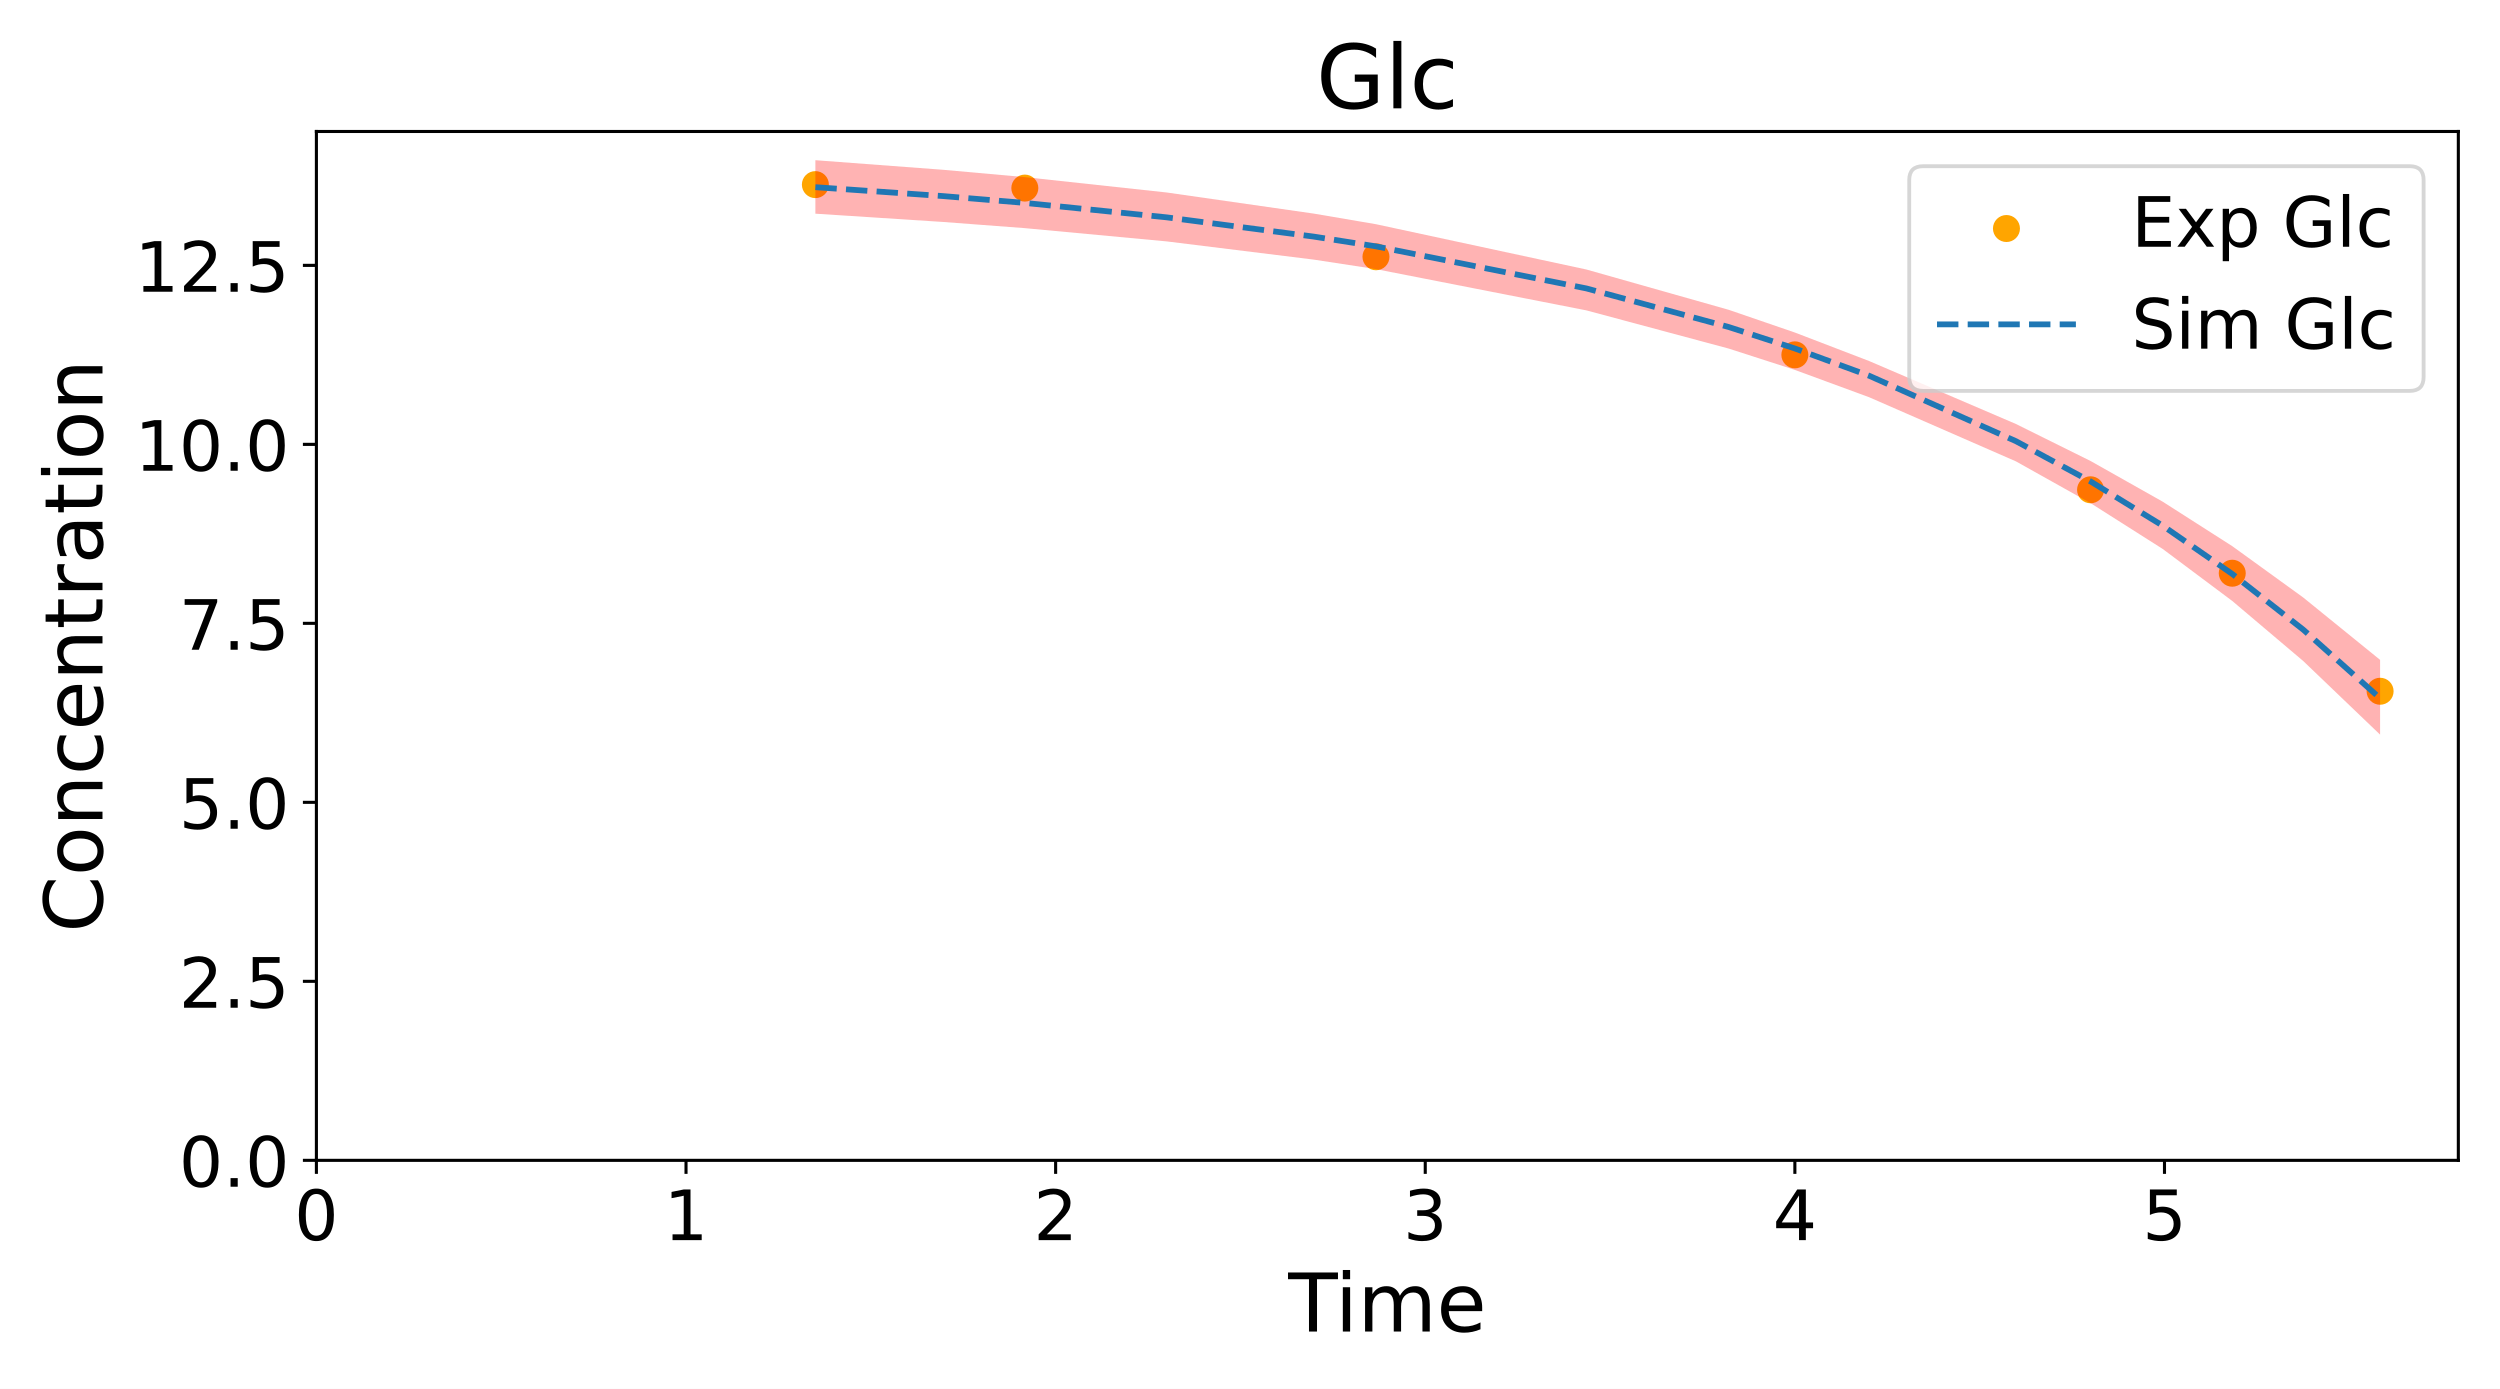
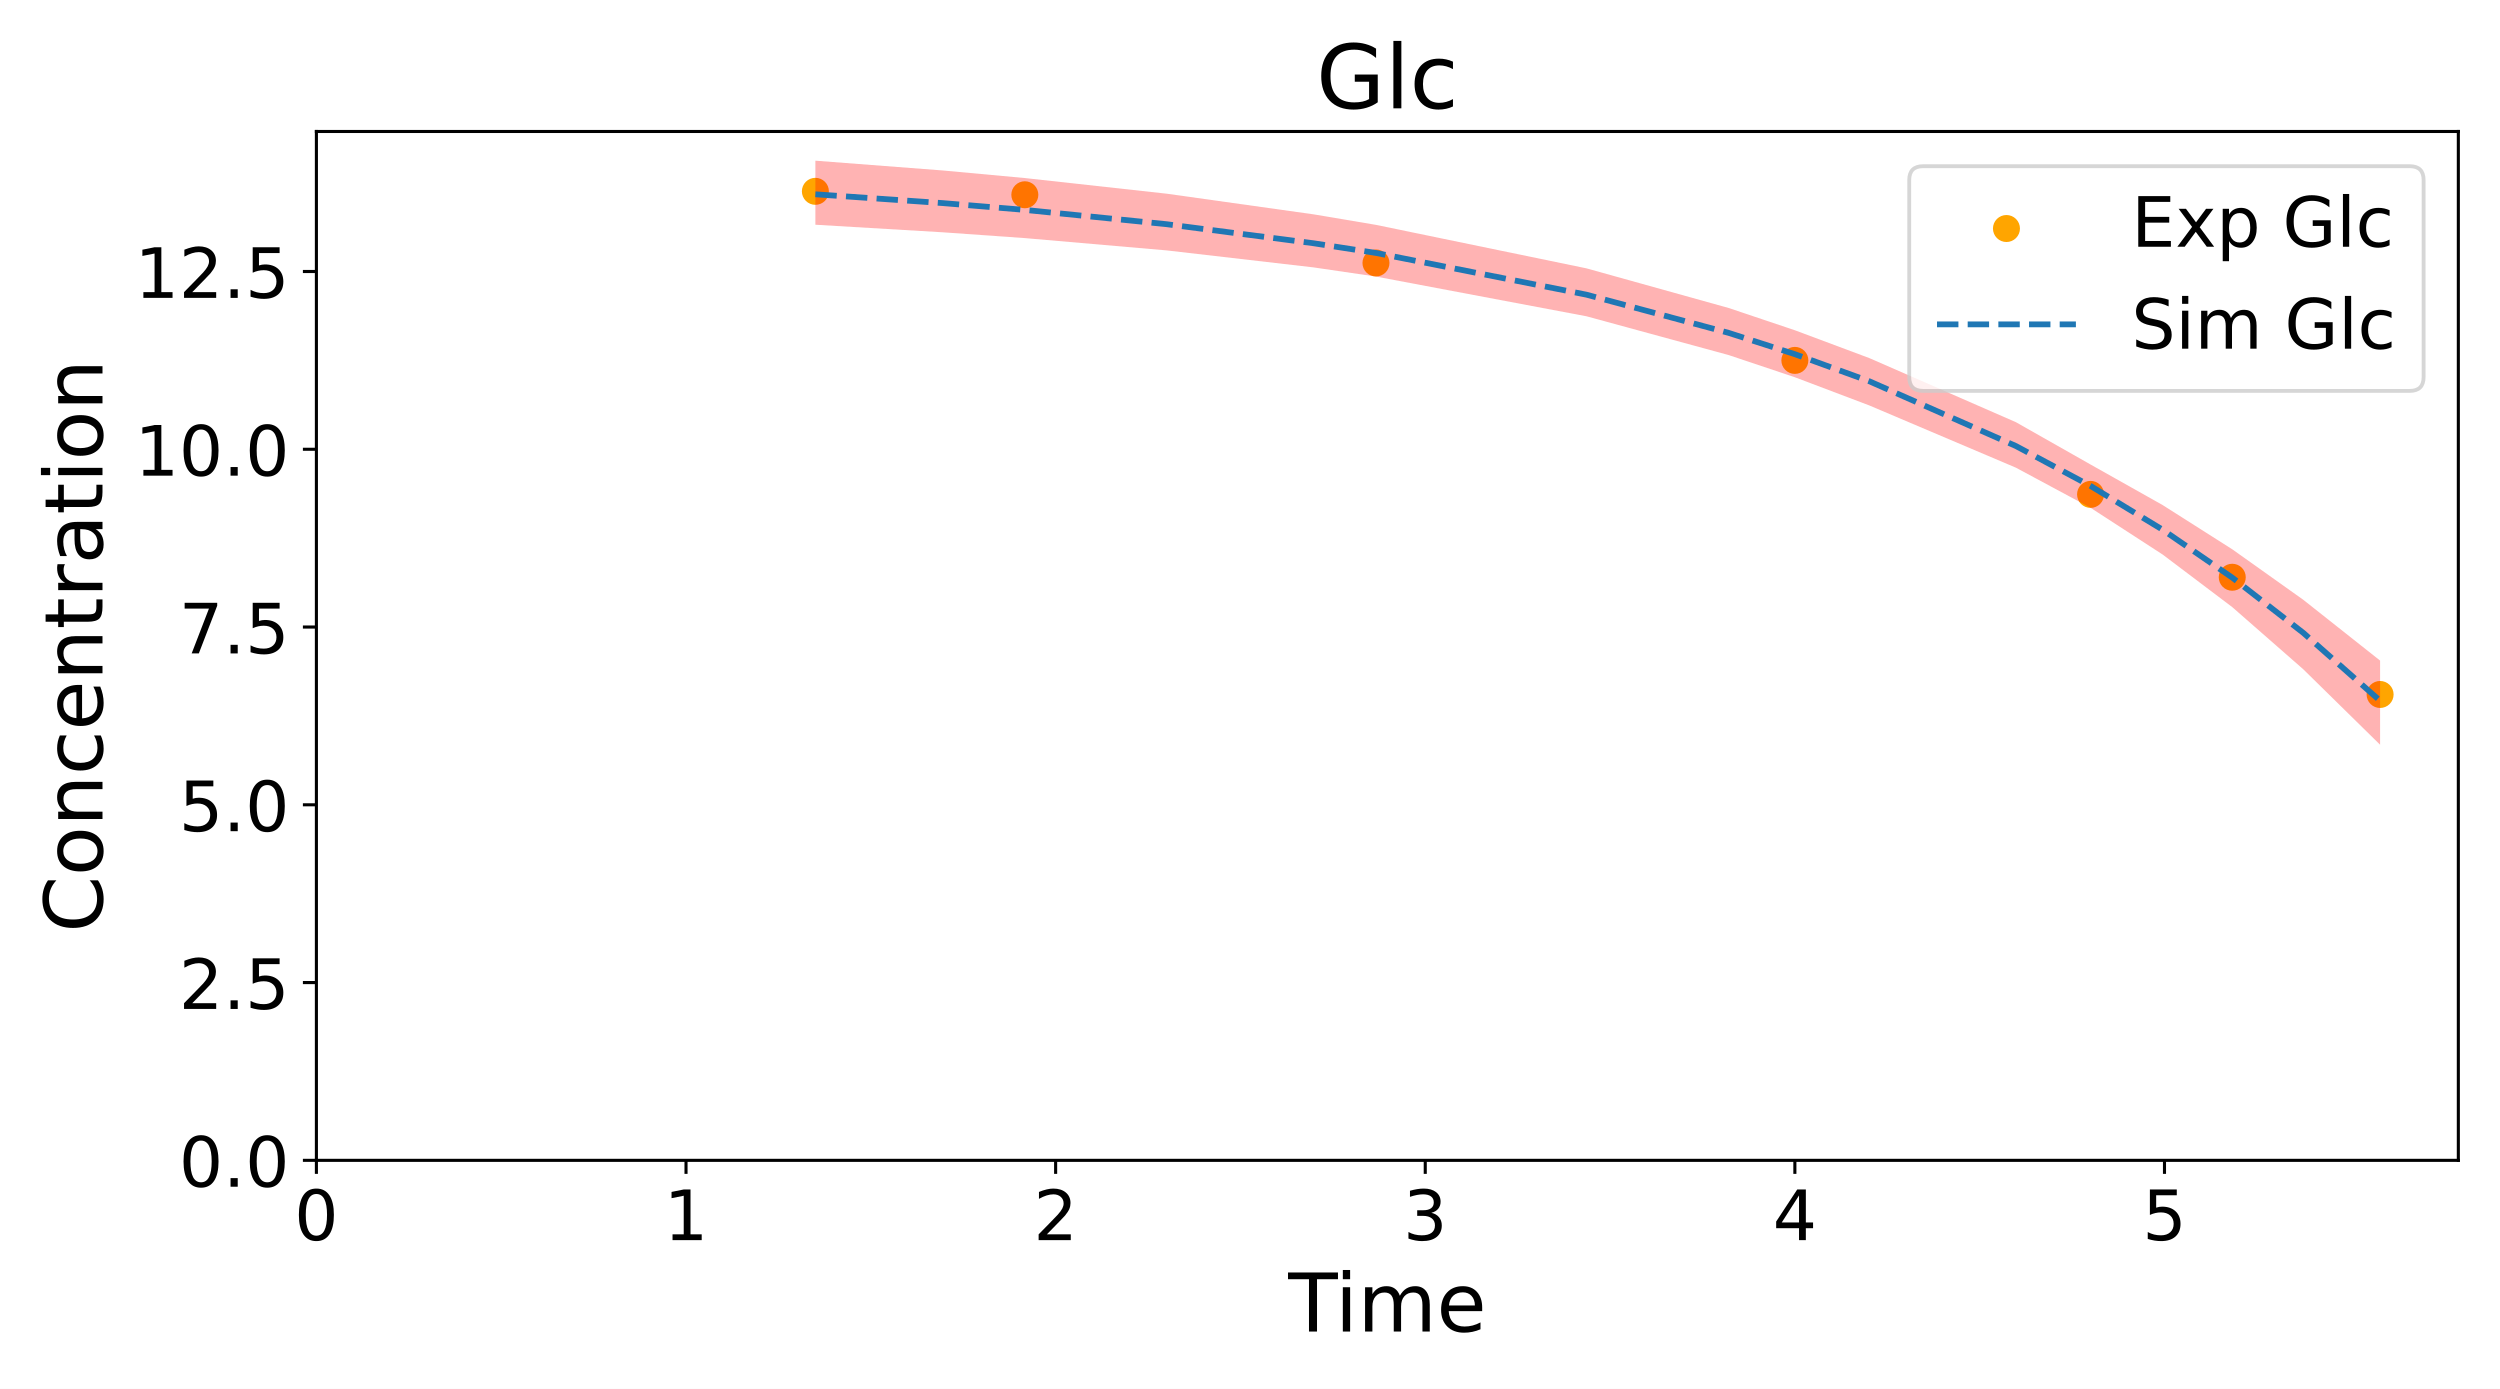
<svg xmlns="http://www.w3.org/2000/svg" xmlns:xlink="http://www.w3.org/1999/xlink" width="648pt" height="360pt" viewBox="0 0 648 360" version="1.1">
  <defs>
    <style type="text/css">*{stroke-linejoin: round; stroke-linecap: butt}</style>
  </defs>
  <g id="figure_1">
    <g id="patch_1">
      <path d="M 0 360  L 648 360  L 648 0  L 0 0  z " style="fill: #ffffff" />
    </g>
    <g id="axes_1">
      <g id="patch_2">
        <path d="M 82.01 300.76  L 637.2 300.76  L 637.2 34.08  L 82.01 34.08  z " style="fill: #ffffff" />
      </g>
      <g id="PathCollection_1">
        <defs>
-           <path id="m56cf43b2b6" d="M 0 3  C 0.796 3 1.559 2.684 2.121 2.121  C 2.684 1.559 3 0.796 3 0  C 3 -0.796 2.684 -1.559 2.121 -2.121  C 1.559 -2.684 0.796 -3 0 -3  C -0.796 -3 -1.559 -2.684 -2.121 -2.121  C -2.684 -1.559 -3 -0.796 -3 0  C -3 0.796 -2.684 1.559 -2.121 2.121  C -1.559 2.684 -0.796 3 0 3  z " style="stroke: #ffa500" />
+           <path id="m9bbfdb9eda" d="M 0 3  C 0.796 3 1.559 2.684 2.121 2.121  C 2.684 1.559 3 0.796 3 0  C 3 -0.796 2.684 -1.559 2.121 -2.121  C 1.559 -2.684 0.796 -3 0 -3  C -0.796 -3 -1.559 -2.684 -2.121 -2.121  C -2.684 -1.559 -3 -0.796 -3 0  C -3 0.796 -2.684 1.559 -2.121 2.121  C -1.559 2.684 -0.796 3 0 3  z " style="stroke: #ffa500" />
        </defs>
-         <g clip-path="url(#pdf0479b6c5)">
-           <use xlink:href="#m56cf43b2b6" x="211.347" y="47.854" style="fill: #ffa500; stroke: #ffa500" />
-           <use xlink:href="#m56cf43b2b6" x="265.636" y="48.754" style="fill: #ffa500; stroke: #ffa500" />
-           <use xlink:href="#m56cf43b2b6" x="356.651" y="66.554" style="fill: #ffa500; stroke: #ffa500" />
-           <use xlink:href="#m56cf43b2b6" x="465.23" y="91.98" style="fill: #ffa500; stroke: #ffa500" />
-           <use xlink:href="#m56cf43b2b6" x="541.874" y="126.951" style="fill: #ffa500; stroke: #ffa500" />
-           <use xlink:href="#m56cf43b2b6" x="578.599" y="148.579" style="fill: #ffa500; stroke: #ffa500" />
-           <use xlink:href="#m56cf43b2b6" x="616.921" y="179.172" style="fill: #ffa500; stroke: #ffa500" />
+         <g clip-path="url(#p832eec6de0)">
+           <use xlink:href="#m9bbfdb9eda" x="211.347" y="49.591" style="fill: #ffa500; stroke: #ffa500" />
+           <use xlink:href="#m9bbfdb9eda" x="265.636" y="50.485" style="fill: #ffa500; stroke: #ffa500" />
+           <use xlink:href="#m9bbfdb9eda" x="356.651" y="68.163" style="fill: #ffa500; stroke: #ffa500" />
+           <use xlink:href="#m9bbfdb9eda" x="465.23" y="93.414" style="fill: #ffa500; stroke: #ffa500" />
+           <use xlink:href="#m9bbfdb9eda" x="541.874" y="128.145" style="fill: #ffa500; stroke: #ffa500" />
+           <use xlink:href="#m9bbfdb9eda" x="578.599" y="149.624" style="fill: #ffa500; stroke: #ffa500" />
+           <use xlink:href="#m9bbfdb9eda" x="616.921" y="180.007" style="fill: #ffa500; stroke: #ffa500" />
        </g>
      </g>
      <g id="PolyCollection_1">
        <defs>
-           <path id="m7acf15a525" d="M 211.347 -318.475  L 211.347 -304.611  L 244.373 -302.473  L 265.636 -300.865  L 302.388 -297.43  L 340.524 -292.707  L 356.651 -290.242  L 411.207 -279.547  L 448.092 -269.646  L 465.23 -264.117  L 484.497 -257.031  L 522.527 -240.414  L 541.874 -229.586  L 560.556 -217.721  L 578.599 -204.232  L 596.989 -188.67  L 616.921 -169.577  L 616.921 -188.96  L 616.921 -188.96  L 596.989 -205.133  L 578.599 -218.439  L 560.556 -229.973  L 541.874 -240.512  L 522.527 -250.103  L 484.497 -266.414  L 465.23 -273.809  L 448.092 -279.694  L 411.207 -290.141  L 356.651 -301.886  L 340.524 -304.637  L 302.388 -310.109  L 265.636 -314.091  L 244.373 -315.998  L 211.347 -318.475  z " />
+           <path id="mc76ab626a2" d="M 211.347 -318.35  L 211.347 -301.75  L 244.373 -299.788  L 265.636 -298.284  L 302.388 -295.097  L 340.524 -290.683  L 356.651 -288.314  L 411.207 -278.021  L 448.092 -267.96  L 465.23 -262.216  L 484.497 -254.922  L 522.527 -238.775  L 541.874 -228.38  L 560.556 -216.264  L 578.599 -202.637  L 596.989 -186.543  L 616.921 -166.96  L 616.921 -188.775  L 616.921 -188.775  L 596.989 -204.55  L 578.599 -217.624  L 560.556 -229.086  L 541.874 -239.597  L 522.527 -250.569  L 484.497 -267.196  L 465.23 -274.398  L 448.092 -280.161  L 411.207 -290.445  L 356.651 -301.714  L 340.524 -304.435  L 302.388 -309.797  L 265.636 -313.85  L 244.373 -315.814  L 211.347 -318.35  z " />
        </defs>
-         <g clip-path="url(#pdf0479b6c5)">
-           <use xlink:href="#m7acf15a525" x="0" y="360" style="fill: #ff0000; fill-opacity: 0.3" />
+         <g clip-path="url(#p832eec6de0)">
+           <use xlink:href="#mc76ab626a2" x="0" y="360" style="fill: #ff0000; fill-opacity: 0.3" />
        </g>
      </g>
      <g id="matplotlib.axis_1">
        <g id="xtick_1">
          <g id="line2d_1">
            <defs>
-               <path id="mb50e8ce2f9" d="M 0 0  L 0 3.5  " style="stroke: #000000; stroke-width: 0.8" />
-             </defs>
-             <g>
-               <use xlink:href="#mb50e8ce2f9" x="82.01" y="300.76" style="stroke: #000000; stroke-width: 0.8" />
+               <path id="mc27d886364" d="M 0 0  L 0 3.5  " style="stroke: #000000; stroke-width: 0.8" />
+             </defs>
+             <g>
+               <use xlink:href="#mc27d886364" x="82.01" y="300.76" style="stroke: #000000; stroke-width: 0.8" />
            </g>
          </g>
          <g id="text_1">
            <g transform="translate(76.28375 321.4372)scale(0.18 -0.18)">
              <defs>
                <path id="DejaVuSans-30" d="M 2034 4250  Q 1547 4250 1301 3770  Q 1056 3291 1056 2328  Q 1056 1369 1301 889  Q 1547 409 2034 409  Q 2525 409 2770 889  Q 3016 1369 3016 2328  Q 3016 3291 2770 3770  Q 2525 4250 2034 4250  z M 2034 4750  Q 2819 4750 3233 4129  Q 3647 3509 3647 2328  Q 3647 1150 3233 529  Q 2819 -91 2034 -91  Q 1250 -91 836 529  Q 422 1150 422 2328  Q 422 3509 836 4129  Q 1250 4750 2034 4750  z " transform="scale(0.015625)" />
              </defs>
              <use xlink:href="#DejaVuSans-30" />
            </g>
          </g>
        </g>
        <g id="xtick_2">
          <g id="line2d_2">
            <g>
-               <use xlink:href="#mb50e8ce2f9" x="177.815" y="300.76" style="stroke: #000000; stroke-width: 0.8" />
+               <use xlink:href="#mc27d886364" x="177.815" y="300.76" style="stroke: #000000; stroke-width: 0.8" />
            </g>
          </g>
          <g id="text_2">
            <g transform="translate(172.0888 321.4372)scale(0.18 -0.18)">
              <defs>
                <path id="DejaVuSans-31" d="M 794 531  L 1825 531  L 1825 4091  L 703 3866  L 703 4441  L 1819 4666  L 2450 4666  L 2450 531  L 3481 531  L 3481 0  L 794 0  L 794 531  z " transform="scale(0.015625)" />
              </defs>
              <use xlink:href="#DejaVuSans-31" />
            </g>
          </g>
        </g>
        <g id="xtick_3">
          <g id="line2d_3">
            <g>
-               <use xlink:href="#mb50e8ce2f9" x="273.62" y="300.76" style="stroke: #000000; stroke-width: 0.8" />
+               <use xlink:href="#mc27d886364" x="273.62" y="300.76" style="stroke: #000000; stroke-width: 0.8" />
            </g>
          </g>
          <g id="text_3">
            <g transform="translate(267.8938 321.4372)scale(0.18 -0.18)">
              <defs>
                <path id="DejaVuSans-32" d="M 1228 531  L 3431 531  L 3431 0  L 469 0  L 469 531  Q 828 903 1448 1529  Q 2069 2156 2228 2338  Q 2531 2678 2651 2914  Q 2772 3150 2772 3378  Q 2772 3750 2511 3984  Q 2250 4219 1831 4219  Q 1534 4219 1204 4116  Q 875 4013 500 3803  L 500 4441  Q 881 4594 1212 4672  Q 1544 4750 1819 4750  Q 2544 4750 2975 4387  Q 3406 4025 3406 3419  Q 3406 3131 3298 2873  Q 3191 2616 2906 2266  Q 2828 2175 2409 1742  Q 1991 1309 1228 531  z " transform="scale(0.015625)" />
              </defs>
              <use xlink:href="#DejaVuSans-32" />
            </g>
          </g>
        </g>
        <g id="xtick_4">
          <g id="line2d_4">
            <g>
-               <use xlink:href="#mb50e8ce2f9" x="369.425" y="300.76" style="stroke: #000000; stroke-width: 0.8" />
+               <use xlink:href="#mc27d886364" x="369.425" y="300.76" style="stroke: #000000; stroke-width: 0.8" />
            </g>
          </g>
          <g id="text_4">
            <g transform="translate(363.6988 321.4372)scale(0.18 -0.18)">
              <defs>
                <path id="DejaVuSans-33" d="M 2597 2516  Q 3050 2419 3304 2112  Q 3559 1806 3559 1356  Q 3559 666 3084 287  Q 2609 -91 1734 -91  Q 1441 -91 1130 -33  Q 819 25 488 141  L 488 750  Q 750 597 1062 519  Q 1375 441 1716 441  Q 2309 441 2620 675  Q 2931 909 2931 1356  Q 2931 1769 2642 2001  Q 2353 2234 1838 2234  L 1294 2234  L 1294 2753  L 1863 2753  Q 2328 2753 2575 2939  Q 2822 3125 2822 3475  Q 2822 3834 2567 4026  Q 2313 4219 1838 4219  Q 1578 4219 1281 4162  Q 984 4106 628 3988  L 628 4550  Q 988 4650 1302 4700  Q 1616 4750 1894 4750  Q 2613 4750 3031 4423  Q 3450 4097 3450 3541  Q 3450 3153 3228 2886  Q 3006 2619 2597 2516  z " transform="scale(0.015625)" />
              </defs>
              <use xlink:href="#DejaVuSans-33" />
            </g>
          </g>
        </g>
        <g id="xtick_5">
          <g id="line2d_5">
            <g>
-               <use xlink:href="#mb50e8ce2f9" x="465.23" y="300.76" style="stroke: #000000; stroke-width: 0.8" />
+               <use xlink:href="#mc27d886364" x="465.23" y="300.76" style="stroke: #000000; stroke-width: 0.8" />
            </g>
          </g>
          <g id="text_5">
            <g transform="translate(459.5038 321.4372)scale(0.18 -0.18)">
              <defs>
                <path id="DejaVuSans-34" d="M 2419 4116  L 825 1625  L 2419 1625  L 2419 4116  z M 2253 4666  L 3047 4666  L 3047 1625  L 3713 1625  L 3713 1100  L 3047 1100  L 3047 0  L 2419 0  L 2419 1100  L 313 1100  L 313 1709  L 2253 4666  z " transform="scale(0.015625)" />
              </defs>
              <use xlink:href="#DejaVuSans-34" />
            </g>
          </g>
        </g>
        <g id="xtick_6">
          <g id="line2d_6">
            <g>
-               <use xlink:href="#mb50e8ce2f9" x="561.035" y="300.76" style="stroke: #000000; stroke-width: 0.8" />
+               <use xlink:href="#mc27d886364" x="561.035" y="300.76" style="stroke: #000000; stroke-width: 0.8" />
            </g>
          </g>
          <g id="text_6">
            <g transform="translate(555.3088 321.4372)scale(0.18 -0.18)">
              <defs>
                <path id="DejaVuSans-35" d="M 691 4666  L 3169 4666  L 3169 4134  L 1269 4134  L 1269 2991  Q 1406 3038 1543 3061  Q 1681 3084 1819 3084  Q 2600 3084 3056 2656  Q 3513 2228 3513 1497  Q 3513 744 3044 326  Q 2575 -91 1722 -91  Q 1428 -91 1123 -41  Q 819 9 494 109  L 494 744  Q 775 591 1075 516  Q 1375 441 1709 441  Q 2250 441 2565 725  Q 2881 1009 2881 1497  Q 2881 1984 2565 2268  Q 2250 2553 1709 2553  Q 1456 2553 1204 2497  Q 953 2441 691 2322  L 691 4666  z " transform="scale(0.015625)" />
              </defs>
              <use xlink:href="#DejaVuSans-35" />
            </g>
          </g>
        </g>
        <g id="text_7">
          <g transform="translate(333.9145 345.1373)scale(0.21 -0.21)">
            <defs>
              <path id="DejaVuSans-54" d="M -19 4666  L 3928 4666  L 3928 4134  L 2272 4134  L 2272 0  L 1638 0  L 1638 4134  L -19 4134  L -19 4666  z " transform="scale(0.015625)" />
              <path id="DejaVuSans-69" d="M 603 3500  L 1178 3500  L 1178 0  L 603 0  L 603 3500  z M 603 4863  L 1178 4863  L 1178 4134  L 603 4134  L 603 4863  z " transform="scale(0.015625)" />
              <path id="DejaVuSans-6d" d="M 3328 2828  Q 3544 3216 3844 3400  Q 4144 3584 4550 3584  Q 5097 3584 5394 3201  Q 5691 2819 5691 2113  L 5691 0  L 5113 0  L 5113 2094  Q 5113 2597 4934 2840  Q 4756 3084 4391 3084  Q 3944 3084 3684 2787  Q 3425 2491 3425 1978  L 3425 0  L 2847 0  L 2847 2094  Q 2847 2600 2669 2842  Q 2491 3084 2119 3084  Q 1678 3084 1418 2786  Q 1159 2488 1159 1978  L 1159 0  L 581 0  L 581 3500  L 1159 3500  L 1159 2956  Q 1356 3278 1631 3431  Q 1906 3584 2284 3584  Q 2666 3584 2933 3390  Q 3200 3197 3328 2828  z " transform="scale(0.015625)" />
              <path id="DejaVuSans-65" d="M 3597 1894  L 3597 1613  L 953 1613  Q 991 1019 1311 708  Q 1631 397 2203 397  Q 2534 397 2845 478  Q 3156 559 3463 722  L 3463 178  Q 3153 47 2828 -22  Q 2503 -91 2169 -91  Q 1331 -91 842 396  Q 353 884 353 1716  Q 353 2575 817 3079  Q 1281 3584 2069 3584  Q 2775 3584 3186 3129  Q 3597 2675 3597 1894  z M 3022 2063  Q 3016 2534 2758 2815  Q 2500 3097 2075 3097  Q 1594 3097 1305 2825  Q 1016 2553 972 2059  L 3022 2063  z " transform="scale(0.015625)" />
            </defs>
            <use xlink:href="#DejaVuSans-54" />
            <use xlink:href="#DejaVuSans-69" x="57.959" />
            <use xlink:href="#DejaVuSans-6d" x="85.742" />
            <use xlink:href="#DejaVuSans-65" x="183.154" />
          </g>
        </g>
      </g>
      <g id="matplotlib.axis_2">
        <g id="ytick_1">
          <g id="line2d_7">
            <defs>
-               <path id="m0e1d5f65a4" d="M 0 0  L -3.5 0  " style="stroke: #000000; stroke-width: 0.8" />
-             </defs>
-             <g>
-               <use xlink:href="#m0e1d5f65a4" x="82.01" y="300.76" style="stroke: #000000; stroke-width: 0.8" />
+               <path id="m8761a6b3ad" d="M 0 0  L -3.5 0  " style="stroke: #000000; stroke-width: 0.8" />
+             </defs>
+             <g>
+               <use xlink:href="#m8761a6b3ad" x="82.01" y="300.76" style="stroke: #000000; stroke-width: 0.8" />
            </g>
          </g>
          <g id="text_8">
            <g transform="translate(46.38437 307.5986)scale(0.18 -0.18)">
              <defs>
                <path id="DejaVuSans-2e" d="M 684 794  L 1344 794  L 1344 0  L 684 0  L 684 794  z " transform="scale(0.015625)" />
              </defs>
              <use xlink:href="#DejaVuSans-30" />
              <use xlink:href="#DejaVuSans-2e" x="63.623" />
              <use xlink:href="#DejaVuSans-30" x="95.41" />
            </g>
          </g>
        </g>
        <g id="ytick_2">
          <g id="line2d_8">
            <g>
-               <use xlink:href="#m0e1d5f65a4" x="82.01" y="254.364" style="stroke: #000000; stroke-width: 0.8" />
+               <use xlink:href="#m8761a6b3ad" x="82.01" y="254.683" style="stroke: #000000; stroke-width: 0.8" />
            </g>
          </g>
          <g id="text_9">
-             <g transform="translate(46.38437 261.203)scale(0.18 -0.18)">
+             <g transform="translate(46.38437 261.5217)scale(0.18 -0.18)">
              <use xlink:href="#DejaVuSans-32" />
              <use xlink:href="#DejaVuSans-2e" x="63.623" />
              <use xlink:href="#DejaVuSans-35" x="95.41" />
            </g>
          </g>
        </g>
        <g id="ytick_3">
          <g id="line2d_9">
            <g>
-               <use xlink:href="#m0e1d5f65a4" x="82.01" y="207.969" style="stroke: #000000; stroke-width: 0.8" />
+               <use xlink:href="#m8761a6b3ad" x="82.01" y="208.606" style="stroke: #000000; stroke-width: 0.8" />
            </g>
          </g>
          <g id="text_10">
-             <g transform="translate(46.38437 214.8074)scale(0.18 -0.18)">
+             <g transform="translate(46.38437 215.4447)scale(0.18 -0.18)">
              <use xlink:href="#DejaVuSans-35" />
              <use xlink:href="#DejaVuSans-2e" x="63.623" />
              <use xlink:href="#DejaVuSans-30" x="95.41" />
            </g>
          </g>
        </g>
        <g id="ytick_4">
          <g id="line2d_10">
            <g>
-               <use xlink:href="#m0e1d5f65a4" x="82.01" y="161.573" style="stroke: #000000; stroke-width: 0.8" />
+               <use xlink:href="#m8761a6b3ad" x="82.01" y="162.529" style="stroke: #000000; stroke-width: 0.8" />
            </g>
          </g>
          <g id="text_11">
-             <g transform="translate(46.38437 168.4118)scale(0.18 -0.18)">
+             <g transform="translate(46.38437 169.3678)scale(0.18 -0.18)">
              <defs>
                <path id="DejaVuSans-37" d="M 525 4666  L 3525 4666  L 3525 4397  L 1831 0  L 1172 0  L 2766 4134  L 525 4134  L 525 4666  z " transform="scale(0.015625)" />
              </defs>
              <use xlink:href="#DejaVuSans-37" />
              <use xlink:href="#DejaVuSans-2e" x="63.623" />
              <use xlink:href="#DejaVuSans-35" x="95.41" />
            </g>
          </g>
        </g>
        <g id="ytick_5">
          <g id="line2d_11">
            <g>
-               <use xlink:href="#m0e1d5f65a4" x="82.01" y="115.178" style="stroke: #000000; stroke-width: 0.8" />
+               <use xlink:href="#m8761a6b3ad" x="82.01" y="116.452" style="stroke: #000000; stroke-width: 0.8" />
            </g>
          </g>
          <g id="text_12">
-             <g transform="translate(34.93187 122.0162)scale(0.18 -0.18)">
+             <g transform="translate(34.93187 123.2909)scale(0.18 -0.18)">
              <use xlink:href="#DejaVuSans-31" />
              <use xlink:href="#DejaVuSans-30" x="63.623" />
              <use xlink:href="#DejaVuSans-2e" x="127.246" />
              <use xlink:href="#DejaVuSans-30" x="159.033" />
            </g>
          </g>
        </g>
        <g id="ytick_6">
          <g id="line2d_12">
            <g>
-               <use xlink:href="#m0e1d5f65a4" x="82.01" y="68.782" style="stroke: #000000; stroke-width: 0.8" />
+               <use xlink:href="#m8761a6b3ad" x="82.01" y="70.375" style="stroke: #000000; stroke-width: 0.8" />
            </g>
          </g>
          <g id="text_13">
-             <g transform="translate(34.93187 75.62055)scale(0.18 -0.18)">
+             <g transform="translate(34.93187 77.21395)scale(0.18 -0.18)">
              <use xlink:href="#DejaVuSans-31" />
              <use xlink:href="#DejaVuSans-32" x="63.623" />
              <use xlink:href="#DejaVuSans-2e" x="127.246" />
              <use xlink:href="#DejaVuSans-35" x="159.033" />
            </g>
          </g>
        </g>
        <g id="text_14">
          <g transform="translate(26.56453 241.6993)rotate(-90)scale(0.21 -0.21)">
            <defs>
              <path id="DejaVuSans-43" d="M 4122 4306  L 4122 3641  Q 3803 3938 3442 4084  Q 3081 4231 2675 4231  Q 1875 4231 1450 3742  Q 1025 3253 1025 2328  Q 1025 1406 1450 917  Q 1875 428 2675 428  Q 3081 428 3442 575  Q 3803 722 4122 1019  L 4122 359  Q 3791 134 3420 21  Q 3050 -91 2638 -91  Q 1578 -91 968 557  Q 359 1206 359 2328  Q 359 3453 968 4101  Q 1578 4750 2638 4750  Q 3056 4750 3426 4639  Q 3797 4528 4122 4306  z " transform="scale(0.015625)" />
              <path id="DejaVuSans-6f" d="M 1959 3097  Q 1497 3097 1228 2736  Q 959 2375 959 1747  Q 959 1119 1226 758  Q 1494 397 1959 397  Q 2419 397 2687 759  Q 2956 1122 2956 1747  Q 2956 2369 2687 2733  Q 2419 3097 1959 3097  z M 1959 3584  Q 2709 3584 3137 3096  Q 3566 2609 3566 1747  Q 3566 888 3137 398  Q 2709 -91 1959 -91  Q 1206 -91 779 398  Q 353 888 353 1747  Q 353 2609 779 3096  Q 1206 3584 1959 3584  z " transform="scale(0.015625)" />
              <path id="DejaVuSans-6e" d="M 3513 2113  L 3513 0  L 2938 0  L 2938 2094  Q 2938 2591 2744 2837  Q 2550 3084 2163 3084  Q 1697 3084 1428 2787  Q 1159 2491 1159 1978  L 1159 0  L 581 0  L 581 3500  L 1159 3500  L 1159 2956  Q 1366 3272 1645 3428  Q 1925 3584 2291 3584  Q 2894 3584 3203 3211  Q 3513 2838 3513 2113  z " transform="scale(0.015625)" />
              <path id="DejaVuSans-63" d="M 3122 3366  L 3122 2828  Q 2878 2963 2633 3030  Q 2388 3097 2138 3097  Q 1578 3097 1268 2742  Q 959 2388 959 1747  Q 959 1106 1268 751  Q 1578 397 2138 397  Q 2388 397 2633 464  Q 2878 531 3122 666  L 3122 134  Q 2881 22 2623 -34  Q 2366 -91 2075 -91  Q 1284 -91 818 406  Q 353 903 353 1747  Q 353 2603 823 3093  Q 1294 3584 2113 3584  Q 2378 3584 2631 3529  Q 2884 3475 3122 3366  z " transform="scale(0.015625)" />
              <path id="DejaVuSans-74" d="M 1172 4494  L 1172 3500  L 2356 3500  L 2356 3053  L 1172 3053  L 1172 1153  Q 1172 725 1289 603  Q 1406 481 1766 481  L 2356 481  L 2356 0  L 1766 0  Q 1100 0 847 248  Q 594 497 594 1153  L 594 3053  L 172 3053  L 172 3500  L 594 3500  L 594 4494  L 1172 4494  z " transform="scale(0.015625)" />
              <path id="DejaVuSans-72" d="M 2631 2963  Q 2534 3019 2420 3045  Q 2306 3072 2169 3072  Q 1681 3072 1420 2755  Q 1159 2438 1159 1844  L 1159 0  L 581 0  L 581 3500  L 1159 3500  L 1159 2956  Q 1341 3275 1631 3429  Q 1922 3584 2338 3584  Q 2397 3584 2469 3576  Q 2541 3569 2628 3553  L 2631 2963  z " transform="scale(0.015625)" />
              <path id="DejaVuSans-61" d="M 2194 1759  Q 1497 1759 1228 1600  Q 959 1441 959 1056  Q 959 750 1161 570  Q 1363 391 1709 391  Q 2188 391 2477 730  Q 2766 1069 2766 1631  L 2766 1759  L 2194 1759  z M 3341 1997  L 3341 0  L 2766 0  L 2766 531  Q 2569 213 2275 61  Q 1981 -91 1556 -91  Q 1019 -91 701 211  Q 384 513 384 1019  Q 384 1609 779 1909  Q 1175 2209 1959 2209  L 2766 2209  L 2766 2266  Q 2766 2663 2505 2880  Q 2244 3097 1772 3097  Q 1472 3097 1187 3025  Q 903 2953 641 2809  L 641 3341  Q 956 3463 1253 3523  Q 1550 3584 1831 3584  Q 2591 3584 2966 3190  Q 3341 2797 3341 1997  z " transform="scale(0.015625)" />
            </defs>
            <use xlink:href="#DejaVuSans-43" />
            <use xlink:href="#DejaVuSans-6f" x="69.824" />
            <use xlink:href="#DejaVuSans-6e" x="131.006" />
            <use xlink:href="#DejaVuSans-63" x="194.385" />
            <use xlink:href="#DejaVuSans-65" x="249.365" />
            <use xlink:href="#DejaVuSans-6e" x="310.889" />
            <use xlink:href="#DejaVuSans-74" x="374.268" />
            <use xlink:href="#DejaVuSans-72" x="413.477" />
            <use xlink:href="#DejaVuSans-61" x="454.59" />
            <use xlink:href="#DejaVuSans-74" x="515.869" />
            <use xlink:href="#DejaVuSans-69" x="555.078" />
            <use xlink:href="#DejaVuSans-6f" x="582.861" />
            <use xlink:href="#DejaVuSans-6e" x="644.043" />
          </g>
        </g>
      </g>
      <g id="line2d_13">
-         <path d="M 211.347 48.517  L 244.373 50.818  L 265.636 52.595  L 302.388 56.334  L 340.524 61.327  L 356.651 63.856  L 411.207 74.764  L 448.092 84.765  L 465.23 90.328  L 484.497 97.397  L 522.527 114.351  L 541.874 124.793  L 560.556 136.251  L 578.599 148.773  L 596.989 163.2  L 616.921 180.992  " clip-path="url(#pdf0479b6c5)" style="fill: none; stroke-dasharray: 5.55,2.4; stroke-dashoffset: 0; stroke: #1f77b4; stroke-width: 1.5" />
+         <path d="M 211.347 50.361  L 244.373 52.643  L 265.636 54.405  L 302.388 58.111  L 340.524 63.061  L 356.651 65.568  L 411.207 76.379  L 448.092 86.291  L 465.23 91.804  L 484.497 98.81  L 522.527 115.612  L 541.874 125.959  L 560.556 137.313  L 578.599 149.721  L 596.989 164.017  L 616.921 181.646  " clip-path="url(#p832eec6de0)" style="fill: none; stroke-dasharray: 5.55,2.4; stroke-dashoffset: 0; stroke: #1f77b4; stroke-width: 1.5" />
      </g>
      <g id="patch_3">
        <path d="M 82.01 300.76  L 82.01 34.08  " style="fill: none; stroke: #000000; stroke-width: 0.8; stroke-linejoin: miter; stroke-linecap: square" />
      </g>
      <g id="patch_4">
        <path d="M 637.2 300.76  L 637.2 34.08  " style="fill: none; stroke: #000000; stroke-width: 0.8; stroke-linejoin: miter; stroke-linecap: square" />
      </g>
      <g id="patch_5">
        <path d="M 82.01 300.76  L 637.2 300.76  " style="fill: none; stroke: #000000; stroke-width: 0.8; stroke-linejoin: miter; stroke-linecap: square" />
      </g>
      <g id="patch_6">
        <path d="M 82.01 34.08  L 637.2 34.08  " style="fill: none; stroke: #000000; stroke-width: 0.8; stroke-linejoin: miter; stroke-linecap: square" />
      </g>
      <g id="text_15">
        <g transform="translate(341.1762 28.08)scale(0.23 -0.23)">
          <defs>
            <path id="DejaVuSans-47" d="M 3809 666  L 3809 1919  L 2778 1919  L 2778 2438  L 4434 2438  L 4434 434  Q 4069 175 3628 42  Q 3188 -91 2688 -91  Q 1594 -91 976 548  Q 359 1188 359 2328  Q 359 3472 976 4111  Q 1594 4750 2688 4750  Q 3144 4750 3555 4637  Q 3966 4525 4313 4306  L 4313 3634  Q 3963 3931 3569 4081  Q 3175 4231 2741 4231  Q 1884 4231 1454 3753  Q 1025 3275 1025 2328  Q 1025 1384 1454 906  Q 1884 428 2741 428  Q 3075 428 3337 486  Q 3600 544 3809 666  z " transform="scale(0.015625)" />
            <path id="DejaVuSans-6c" d="M 603 4863  L 1178 4863  L 1178 0  L 603 0  L 603 4863  z " transform="scale(0.015625)" />
          </defs>
          <use xlink:href="#DejaVuSans-47" />
          <use xlink:href="#DejaVuSans-6c" x="77.49" />
          <use xlink:href="#DejaVuSans-63" x="105.273" />
        </g>
      </g>
      <g id="legend_1">
        <g id="patch_7">
          <path d="M 498.473 101.321  L 624.6 101.321  Q 628.2 101.321 628.2 97.721  L 628.2 46.68  Q 628.2 43.08 624.6 43.08  L 498.473 43.08  Q 494.873 43.08 494.873 46.68  L 494.873 97.721  Q 494.873 101.321 498.473 101.321  z " style="fill: #ffffff; opacity: 0.8; stroke: #cccccc; stroke-linejoin: miter" />
        </g>
        <g id="PathCollection_2">
          <g>
-             <use xlink:href="#m56cf43b2b6" x="520.073" y="59.232" style="fill: #ffa500; stroke: #ffa500" />
+             <use xlink:href="#m9bbfdb9eda" x="520.073" y="59.232" style="fill: #ffa500; stroke: #ffa500" />
          </g>
        </g>
        <g id="text_16">
          <g transform="translate(552.4734 63.95719)scale(0.18 -0.18)">
            <defs>
              <path id="DejaVuSans-45" d="M 628 4666  L 3578 4666  L 3578 4134  L 1259 4134  L 1259 2753  L 3481 2753  L 3481 2222  L 1259 2222  L 1259 531  L 3634 531  L 3634 0  L 628 0  L 628 4666  z " transform="scale(0.015625)" />
              <path id="DejaVuSans-78" d="M 3513 3500  L 2247 1797  L 3578 0  L 2900 0  L 1881 1375  L 863 0  L 184 0  L 1544 1831  L 300 3500  L 978 3500  L 1906 2253  L 2834 3500  L 3513 3500  z " transform="scale(0.015625)" />
              <path id="DejaVuSans-70" d="M 1159 525  L 1159 -1331  L 581 -1331  L 581 3500  L 1159 3500  L 1159 2969  Q 1341 3281 1617 3432  Q 1894 3584 2278 3584  Q 2916 3584 3314 3078  Q 3713 2572 3713 1747  Q 3713 922 3314 415  Q 2916 -91 2278 -91  Q 1894 -91 1617 61  Q 1341 213 1159 525  z M 3116 1747  Q 3116 2381 2855 2742  Q 2594 3103 2138 3103  Q 1681 3103 1420 2742  Q 1159 2381 1159 1747  Q 1159 1113 1420 752  Q 1681 391 2138 391  Q 2594 391 2855 752  Q 3116 1113 3116 1747  z " transform="scale(0.015625)" />
              <path id="DejaVuSans-20" transform="scale(0.015625)" />
            </defs>
            <use xlink:href="#DejaVuSans-45" />
            <use xlink:href="#DejaVuSans-78" x="63.184" />
            <use xlink:href="#DejaVuSans-70" x="122.363" />
            <use xlink:href="#DejaVuSans-20" x="185.84" />
            <use xlink:href="#DejaVuSans-47" x="217.627" />
            <use xlink:href="#DejaVuSans-6c" x="295.117" />
            <use xlink:href="#DejaVuSans-63" x="322.9" />
          </g>
        </g>
        <g id="line2d_14">
          <path d="M 502.073 84.078  L 520.073 84.078  L 538.073 84.078  " style="fill: none; stroke-dasharray: 5.55,2.4; stroke-dashoffset: 0; stroke: #1f77b4; stroke-width: 1.5" />
        </g>
        <g id="text_17">
          <g transform="translate(552.4734 90.37781)scale(0.18 -0.18)">
            <defs>
              <path id="DejaVuSans-53" d="M 3425 4513  L 3425 3897  Q 3066 4069 2747 4153  Q 2428 4238 2131 4238  Q 1616 4238 1336 4038  Q 1056 3838 1056 3469  Q 1056 3159 1242 3001  Q 1428 2844 1947 2747  L 2328 2669  Q 3034 2534 3370 2195  Q 3706 1856 3706 1288  Q 3706 609 3251 259  Q 2797 -91 1919 -91  Q 1588 -91 1214 -16  Q 841 59 441 206  L 441 856  Q 825 641 1194 531  Q 1563 422 1919 422  Q 2459 422 2753 634  Q 3047 847 3047 1241  Q 3047 1584 2836 1778  Q 2625 1972 2144 2069  L 1759 2144  Q 1053 2284 737 2584  Q 422 2884 422 3419  Q 422 4038 858 4394  Q 1294 4750 2059 4750  Q 2388 4750 2728 4690  Q 3069 4631 3425 4513  z " transform="scale(0.015625)" />
            </defs>
            <use xlink:href="#DejaVuSans-53" />
            <use xlink:href="#DejaVuSans-69" x="63.477" />
            <use xlink:href="#DejaVuSans-6d" x="91.26" />
            <use xlink:href="#DejaVuSans-20" x="188.672" />
            <use xlink:href="#DejaVuSans-47" x="220.459" />
            <use xlink:href="#DejaVuSans-6c" x="297.949" />
            <use xlink:href="#DejaVuSans-63" x="325.732" />
          </g>
        </g>
      </g>
    </g>
  </g>
  <defs>
-     <clipPath id="pdf0479b6c5">
+     <clipPath id="p832eec6de0">
      <rect x="82.01" y="34.08" width="555.19" height="266.68" />
    </clipPath>
  </defs>
</svg>
